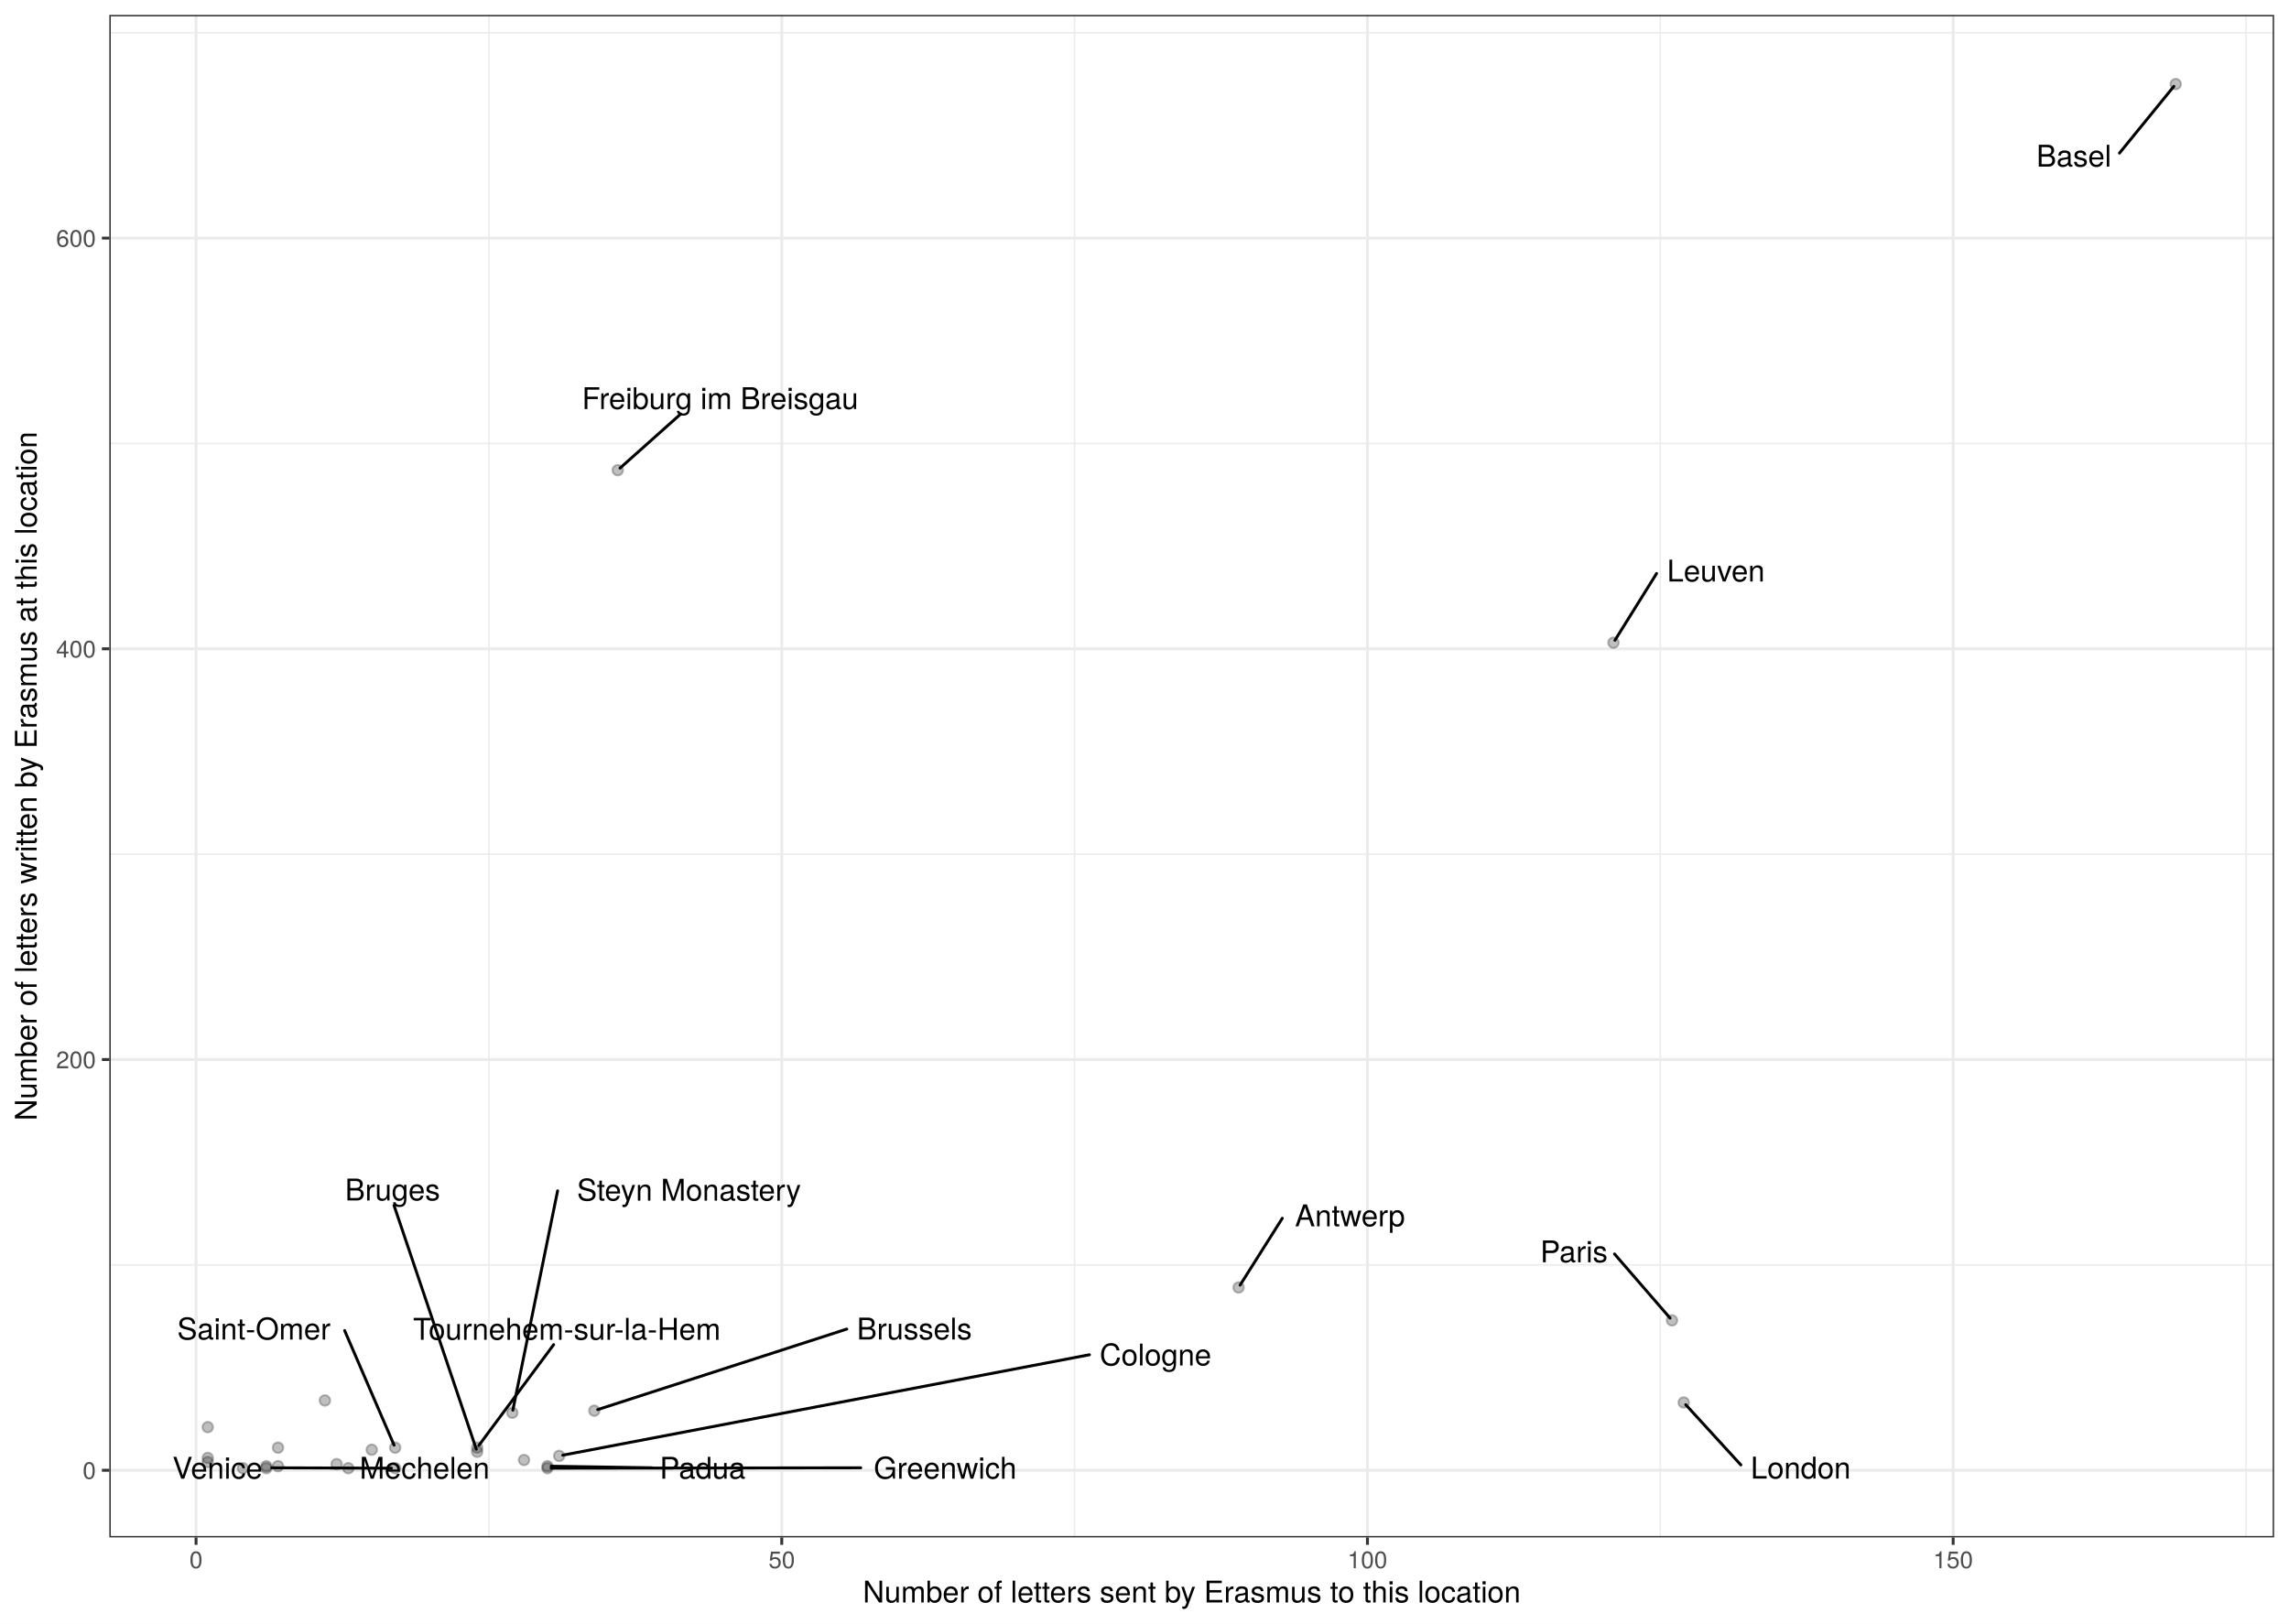
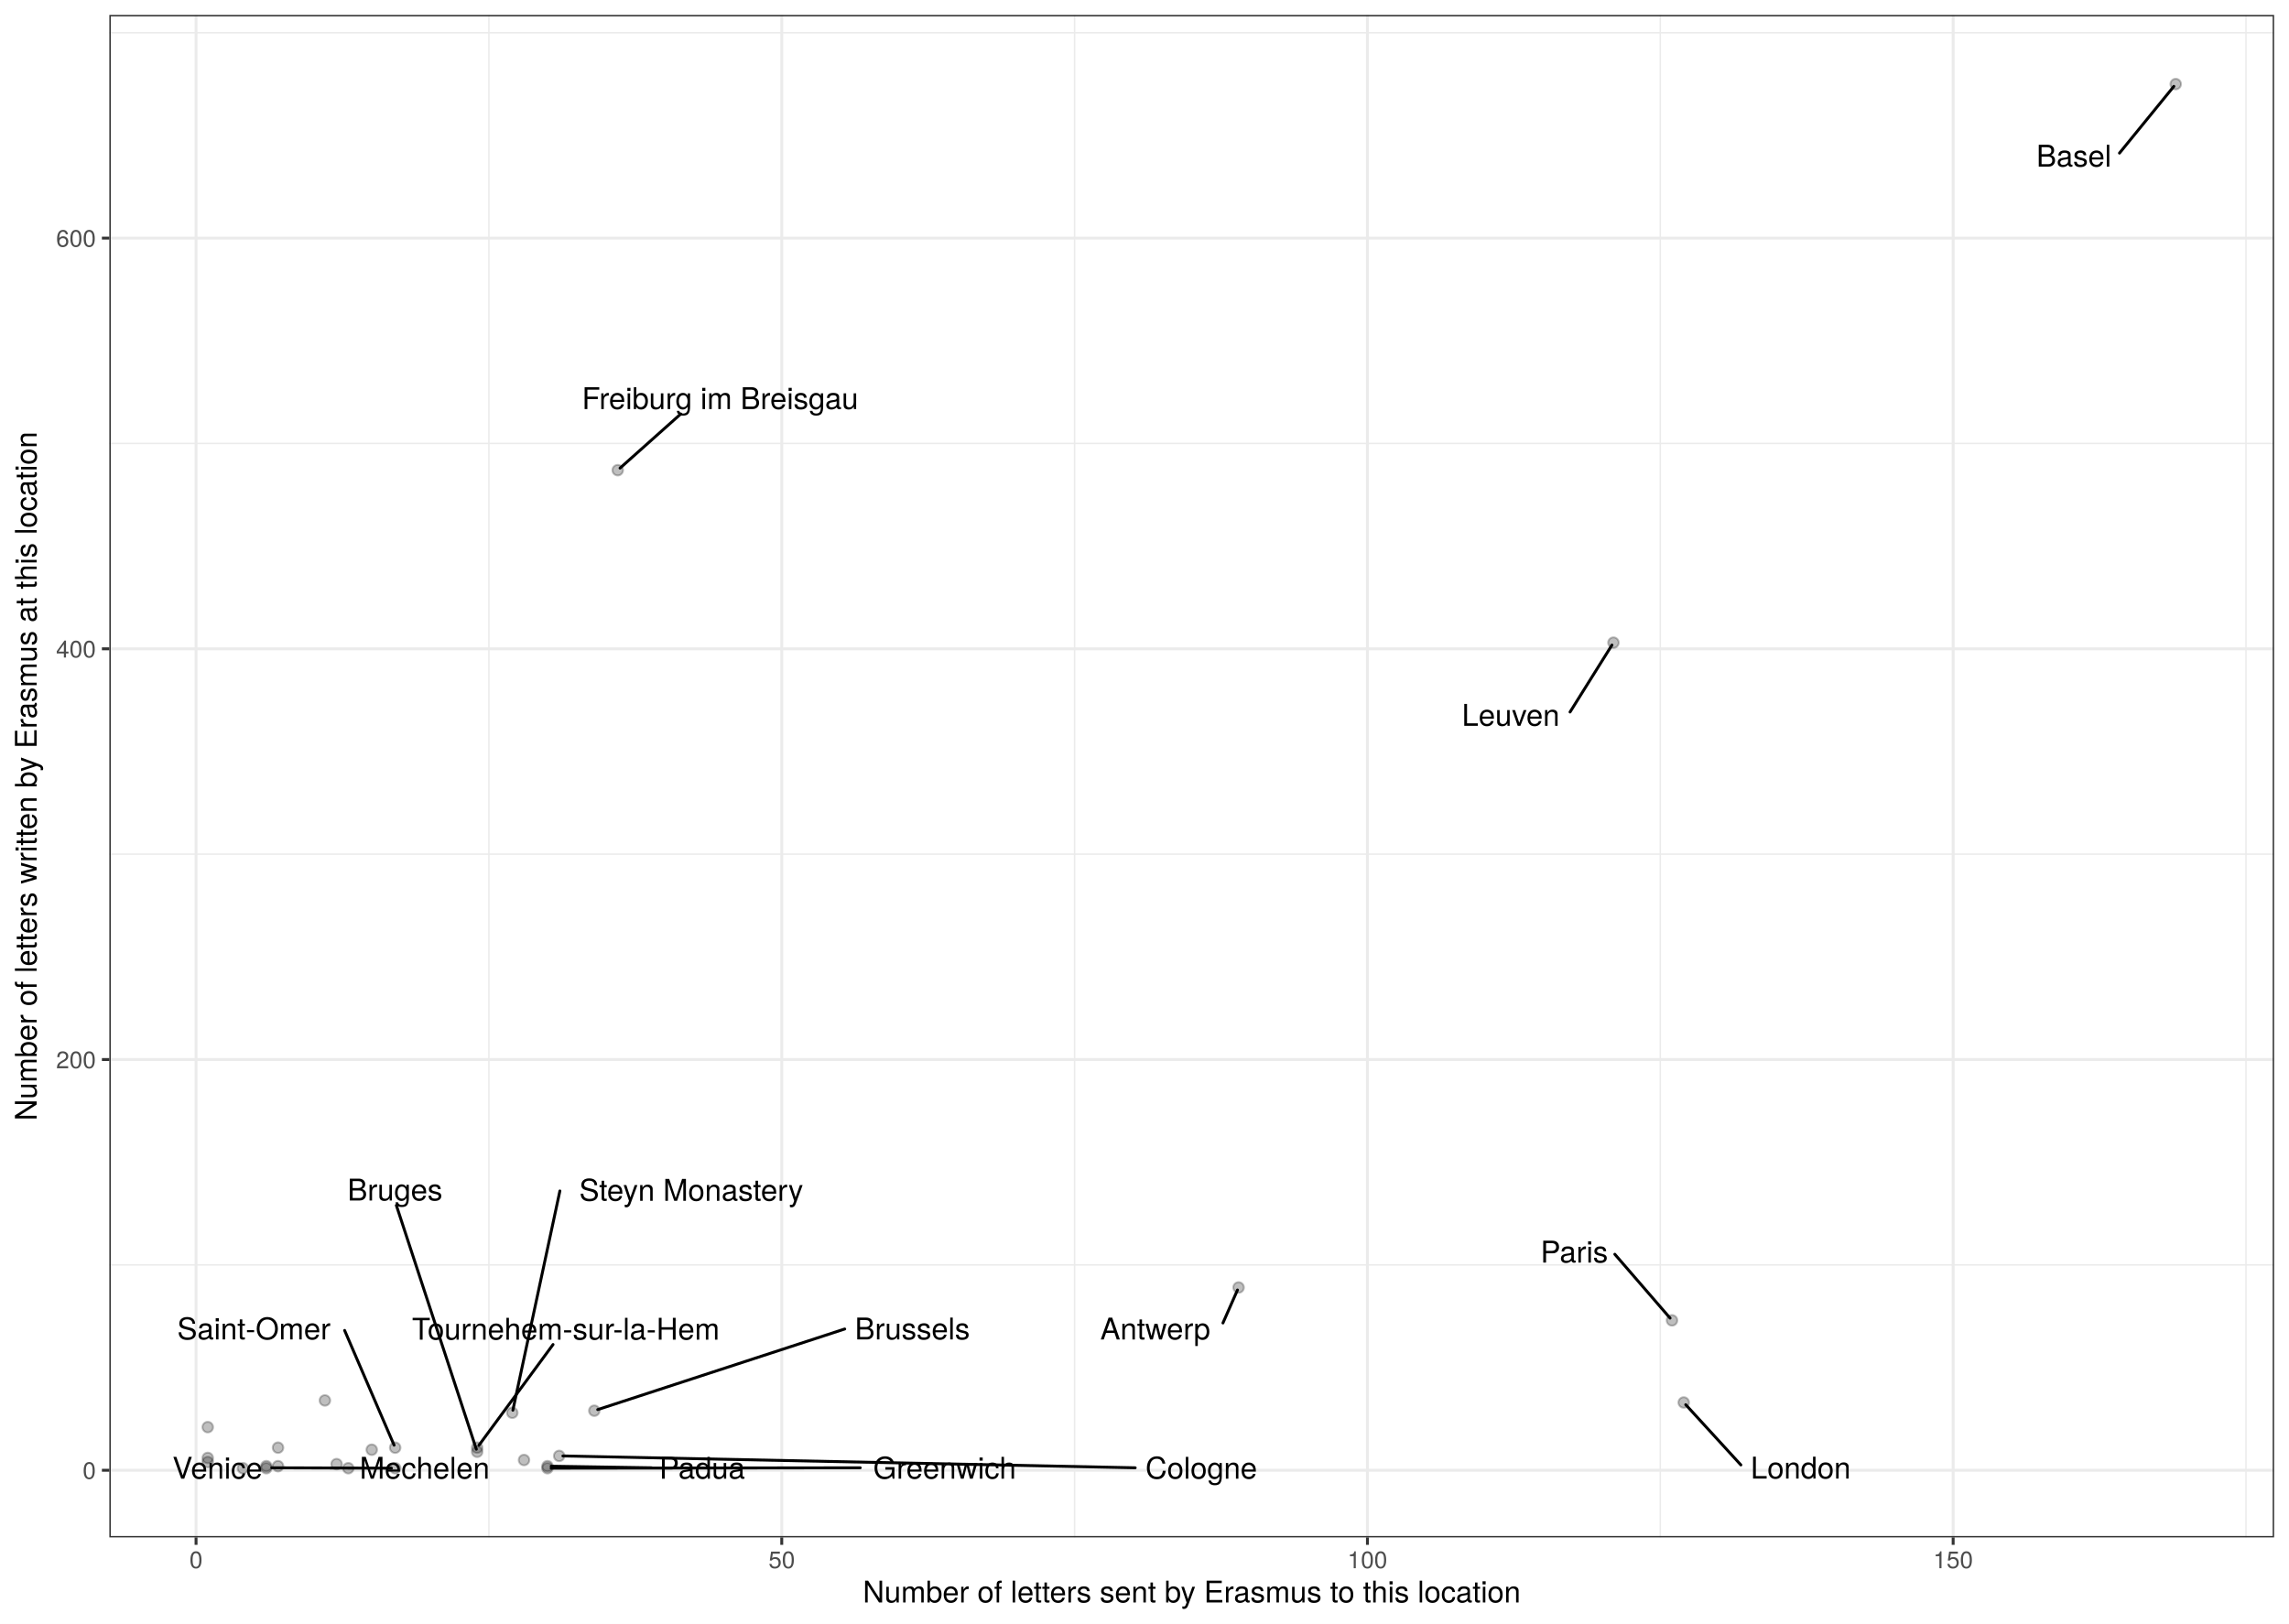
<svg xmlns="http://www.w3.org/2000/svg" class="svglite" width="842.40pt" height="597.60pt" viewBox="0 0 842.40 597.60">
  <defs>
    <style type="text/css">
    .svglite line, .svglite polyline, .svglite polygon, .svglite path, .svglite rect, .svglite circle {
      fill: none;
      stroke: #000000;
      stroke-linecap: round;
      stroke-linejoin: round;
      stroke-miterlimit: 10.00;
    }
    .svglite text {
      white-space: pre;
    }
  </style>
  </defs>
  <rect width="100%" height="100%" style="stroke: none; fill: #FFFFFF;" />
  <defs>
    <clipPath id="cpMC4wMHw4NDIuNDB8MC4wMHw1OTcuNjA=">
      <rect x="0.00" y="0.00" width="842.40" height="597.60" />
    </clipPath>
  </defs>
  <g clip-path="url(#cpMC4wMHw4NDIuNDB8MC4wMHw1OTcuNjA=)">
    <rect x="0" y="-0" width="842.40" height="597.60" style="stroke-width: 1.07; stroke: #FFFFFF; fill: #FFFFFF;" />
  </g>
  <defs>
    <clipPath id="cpNDAuMjR8ODM2LjkyfDUuNDh8NTY1Ljg5">
      <rect x="40.24" y="5.48" width="796.68" height="560.42" />
    </clipPath>
  </defs>
  <g clip-path="url(#cpNDAuMjR8ODM2LjkyfDUuNDh8NTY1Ljg5)">
    <rect x="40.24" y="5.48" width="796.68" height="560.42" style="stroke-width: 1.07; stroke: none; fill: #FFFFFF;" />
    <polyline points="40.24,465.59 836.92,465.59 " style="stroke-width: 0.53; stroke: #EBEBEB; stroke-linecap: butt;" />
    <polyline points="40.24,314.41 836.92,314.41 " style="stroke-width: 0.53; stroke: #EBEBEB; stroke-linecap: butt;" />
    <polyline points="40.24,163.23 836.92,163.23 " style="stroke-width: 0.53; stroke: #EBEBEB; stroke-linecap: butt;" />
    <polyline points="40.24,12.06 836.92,12.06 " style="stroke-width: 0.53; stroke: #EBEBEB; stroke-linecap: butt;" />
    <polyline points="179.92,565.89 179.92,5.48 " style="stroke-width: 0.53; stroke: #EBEBEB; stroke-linecap: butt;" />
    <polyline points="395.47,565.89 395.47,5.48 " style="stroke-width: 0.53; stroke: #EBEBEB; stroke-linecap: butt;" />
    <polyline points="611.02,565.89 611.02,5.48 " style="stroke-width: 0.53; stroke: #EBEBEB; stroke-linecap: butt;" />
    <polyline points="826.57,565.89 826.57,5.48 " style="stroke-width: 0.53; stroke: #EBEBEB; stroke-linecap: butt;" />
    <polyline points="40.24,541.18 836.92,541.18 " style="stroke-width: 1.07; stroke: #EBEBEB; stroke-linecap: butt;" />
    <polyline points="40.24,390.00 836.92,390.00 " style="stroke-width: 1.07; stroke: #EBEBEB; stroke-linecap: butt;" />
    <polyline points="40.24,238.82 836.92,238.82 " style="stroke-width: 1.07; stroke: #EBEBEB; stroke-linecap: butt;" />
    <polyline points="40.24,87.64 836.92,87.64 " style="stroke-width: 1.07; stroke: #EBEBEB; stroke-linecap: butt;" />
    <polyline points="72.15,565.89 72.15,5.48 " style="stroke-width: 1.07; stroke: #EBEBEB; stroke-linecap: butt;" />
    <polyline points="287.70,565.89 287.70,5.48 " style="stroke-width: 1.07; stroke: #EBEBEB; stroke-linecap: butt;" />
    <polyline points="503.25,565.89 503.25,5.48 " style="stroke-width: 1.07; stroke: #EBEBEB; stroke-linecap: butt;" />
    <polyline points="718.80,565.89 718.80,5.48 " style="stroke-width: 1.07; stroke: #EBEBEB; stroke-linecap: butt;" />
    <circle cx="76.46" cy="525.30" r="1.95" style="stroke-width: 0.71; stroke: #000000; stroke-opacity: 0.25; fill: #000000; fill-opacity: 0.25;" />
    <circle cx="455.83" cy="473.90" r="1.95" style="stroke-width: 0.71; stroke: #000000; stroke-opacity: 0.25; fill: #000000; fill-opacity: 0.25;" />
    <circle cx="800.71" cy="30.95" r="1.95" style="stroke-width: 0.71; stroke: #000000; stroke-opacity: 0.25; fill: #000000; fill-opacity: 0.25;" />
    <circle cx="76.46" cy="536.64" r="1.95" style="stroke-width: 0.71; stroke: #000000; stroke-opacity: 0.25; fill: #000000; fill-opacity: 0.25;" />
    <circle cx="175.61" cy="534.37" r="1.95" style="stroke-width: 0.71; stroke: #000000; stroke-opacity: 0.25; fill: #000000; fill-opacity: 0.25;" />
    <circle cx="218.72" cy="519.26" r="1.95" style="stroke-width: 0.71; stroke: #000000; stroke-opacity: 0.25; fill: #000000; fill-opacity: 0.25;" />
    <circle cx="89.39" cy="540.42" r="1.95" style="stroke-width: 0.71; stroke: #000000; stroke-opacity: 0.25; fill: #000000; fill-opacity: 0.25;" />
    <circle cx="119.57" cy="515.48" r="1.95" style="stroke-width: 0.71; stroke: #000000; stroke-opacity: 0.25; fill: #000000; fill-opacity: 0.25;" />
    <circle cx="76.46" cy="538.15" r="1.95" style="stroke-width: 0.71; stroke: #000000; stroke-opacity: 0.25; fill: #000000; fill-opacity: 0.25;" />
    <circle cx="98.01" cy="540.42" r="1.95" style="stroke-width: 0.71; stroke: #000000; stroke-opacity: 0.25; fill: #000000; fill-opacity: 0.25;" />
    <circle cx="227.34" cy="173.06" r="1.95" style="stroke-width: 0.71; stroke: #000000; stroke-opacity: 0.25; fill: #000000; fill-opacity: 0.25;" />
    <circle cx="98.01" cy="539.67" r="1.95" style="stroke-width: 0.71; stroke: #000000; stroke-opacity: 0.25; fill: #000000; fill-opacity: 0.25;" />
    <circle cx="201.48" cy="540.42" r="1.95" style="stroke-width: 0.71; stroke: #000000; stroke-opacity: 0.25; fill: #000000; fill-opacity: 0.25;" />
    <circle cx="205.79" cy="535.89" r="1.95" style="stroke-width: 0.71; stroke: #000000; stroke-opacity: 0.25; fill: #000000; fill-opacity: 0.25;" />
    <circle cx="102.32" cy="539.67" r="1.95" style="stroke-width: 0.71; stroke: #000000; stroke-opacity: 0.25; fill: #000000; fill-opacity: 0.25;" />
    <circle cx="593.78" cy="236.55" r="1.95" style="stroke-width: 0.71; stroke: #000000; stroke-opacity: 0.25; fill: #000000; fill-opacity: 0.25;" />
    <circle cx="128.19" cy="540.42" r="1.95" style="stroke-width: 0.71; stroke: #000000; stroke-opacity: 0.25; fill: #000000; fill-opacity: 0.25;" />
    <circle cx="619.65" cy="516.23" r="1.95" style="stroke-width: 0.71; stroke: #000000; stroke-opacity: 0.25; fill: #000000; fill-opacity: 0.25;" />
    <circle cx="192.85" cy="537.40" r="1.95" style="stroke-width: 0.71; stroke: #000000; stroke-opacity: 0.25; fill: #000000; fill-opacity: 0.25;" />
    <circle cx="102.32" cy="532.86" r="1.95" style="stroke-width: 0.71; stroke: #000000; stroke-opacity: 0.25; fill: #000000; fill-opacity: 0.25;" />
    <circle cx="136.81" cy="533.62" r="1.95" style="stroke-width: 0.71; stroke: #000000; stroke-opacity: 0.25; fill: #000000; fill-opacity: 0.25;" />
    <circle cx="201.48" cy="539.67" r="1.95" style="stroke-width: 0.71; stroke: #000000; stroke-opacity: 0.25; fill: #000000; fill-opacity: 0.25;" />
    <circle cx="615.33" cy="486.00" r="1.95" style="stroke-width: 0.71; stroke: #000000; stroke-opacity: 0.25; fill: #000000; fill-opacity: 0.25;" />
    <circle cx="123.88" cy="538.91" r="1.95" style="stroke-width: 0.71; stroke: #000000; stroke-opacity: 0.25; fill: #000000; fill-opacity: 0.25;" />
    <circle cx="145.43" cy="532.86" r="1.95" style="stroke-width: 0.71; stroke: #000000; stroke-opacity: 0.25; fill: #000000; fill-opacity: 0.25;" />
    <circle cx="188.54" cy="520.01" r="1.95" style="stroke-width: 0.71; stroke: #000000; stroke-opacity: 0.25; fill: #000000; fill-opacity: 0.25;" />
    <circle cx="175.61" cy="532.86" r="1.95" style="stroke-width: 0.71; stroke: #000000; stroke-opacity: 0.25; fill: #000000; fill-opacity: 0.25;" />
    <circle cx="145.43" cy="540.42" r="1.95" style="stroke-width: 0.71; stroke: #000000; stroke-opacity: 0.25; fill: #000000; fill-opacity: 0.25;" />
-     <line x1="471.92" y1="448.42" x2="456.38" y2="473.02" style="stroke-width: 1.07;" />
+     <line x1="450.07" y1="486.97" x2="455.42" y2="474.83" style="stroke-width: 1.07;" />
    <line x1="780.01" y1="56.35" x2="800.02" y2="31.79" style="stroke-width: 1.07;" />
-     <line x1="145.00" y1="443.67" x2="175.29" y2="533.43" style="stroke-width: 1.07;" />
-     <line x1="311.62" y1="489.21" x2="219.97" y2="518.85" style="stroke-width: 1.07;" />
+     <line x1="145.87" y1="443.68" x2="175.30" y2="533.43" style="stroke-width: 1.07;" />
+     <line x1="310.87" y1="489.18" x2="219.97" y2="518.85" style="stroke-width: 1.07;" />
    <line x1="250.53" y1="152.37" x2="228.19" y2="172.30" style="stroke-width: 1.07;" />
-     <line x1="316.77" y1="540.27" x2="202.85" y2="540.42" style="stroke-width: 1.07;" />
-     <line x1="400.93" y1="498.66" x2="207.11" y2="535.63" style="stroke-width: 1.07;" />
-     <line x1="609.66" y1="211.09" x2="594.33" y2="235.67" style="stroke-width: 1.07;" />
+     <line x1="316.58" y1="540.27" x2="202.85" y2="540.42" style="stroke-width: 1.07;" />
+     <line x1="417.78" y1="540.27" x2="207.16" y2="535.91" style="stroke-width: 1.07;" />
+     <line x1="577.81" y1="262.08" x2="593.23" y2="237.44" style="stroke-width: 1.07;" />
    <line x1="640.68" y1="539.22" x2="620.39" y2="517.05" style="stroke-width: 1.07;" />
-     <line x1="239.93" y1="540.27" x2="202.85" y2="539.69" style="stroke-width: 1.07;" />
-     <line x1="594.18" y1="461.57" x2="614.62" y2="485.17" style="stroke-width: 1.07;" />
-     <line x1="126.83" y1="489.75" x2="145.03" y2="531.94" style="stroke-width: 1.07;" />
-     <line x1="205.21" y1="438.32" x2="188.74" y2="519.06" style="stroke-width: 1.07;" />
-     <line x1="203.76" y1="494.94" x2="176.25" y2="532.01" style="stroke-width: 1.07;" />
+     <line x1="239.77" y1="540.27" x2="202.85" y2="539.69" style="stroke-width: 1.07;" />
+     <line x1="594.29" y1="461.67" x2="614.62" y2="485.17" style="stroke-width: 1.07;" />
+     <line x1="126.83" y1="489.71" x2="145.03" y2="531.94" style="stroke-width: 1.07;" />
+     <line x1="206.05" y1="438.37" x2="188.75" y2="519.06" style="stroke-width: 1.07;" />
+     <line x1="203.53" y1="494.90" x2="176.24" y2="532.00" style="stroke-width: 1.07;" />
    <line x1="100.03" y1="540.27" x2="144.06" y2="540.42" style="stroke-width: 1.07;" />
-     <text x="496.83" y="451.38" text-anchor="middle" style="font-size: 11.04px; font-family: &quot;TeX Gyre Heros&quot;;" textLength="46.21px" lengthAdjust="spacingAndGlyphs">Antwerp</text>
+     <text x="425.17" y="493.04" text-anchor="middle" style="font-size: 11.04px; font-family: &quot;TeX Gyre Heros&quot;;" textLength="46.21px" lengthAdjust="spacingAndGlyphs">Antwerp</text>
    <text x="763.24" y="61.33" text-anchor="middle" style="font-size: 11.04px; font-family: &quot;TeX Gyre Heros&quot;;" textLength="29.93px" lengthAdjust="spacingAndGlyphs">Basel</text>
-     <text x="144.47" y="441.87" text-anchor="middle" style="font-size: 11.04px; font-family: &quot;TeX Gyre Heros&quot;;" textLength="38.63px" lengthAdjust="spacingAndGlyphs">Bruges</text>
-     <text x="336.51" y="493.05" text-anchor="middle" style="font-size: 11.04px; font-family: &quot;TeX Gyre Heros&quot;;" textLength="46.19px" lengthAdjust="spacingAndGlyphs">Brussels</text>
-     <text x="265.03" y="150.57" text-anchor="middle" style="font-size: 11.04px; font-family: &quot;TeX Gyre Heros&quot;;" textLength="114.06px" lengthAdjust="spacingAndGlyphs">Freiburg im Breisgau</text>
-     <text x="347.85" y="544.29" text-anchor="middle" style="font-size: 11.04px; font-family: &quot;TeX Gyre Heros&quot;;" textLength="58.55px" lengthAdjust="spacingAndGlyphs">Greenwich</text>
-     <text x="425.25" y="502.62" text-anchor="middle" style="font-size: 11.04px; font-family: &quot;TeX Gyre Heros&quot;;" textLength="45.04px" lengthAdjust="spacingAndGlyphs">Cologne</text>
-     <text x="631.49" y="214.05" text-anchor="middle" style="font-size: 11.04px; font-family: &quot;TeX Gyre Heros&quot;;" textLength="40.05px" lengthAdjust="spacingAndGlyphs">Leuven</text>
+     <text x="145.36" y="441.88" text-anchor="middle" style="font-size: 11.04px; font-family: &quot;TeX Gyre Heros&quot;;" textLength="38.63px" lengthAdjust="spacingAndGlyphs">Bruges</text>
+     <text x="335.77" y="493.02" text-anchor="middle" style="font-size: 11.04px; font-family: &quot;TeX Gyre Heros&quot;;" textLength="46.19px" lengthAdjust="spacingAndGlyphs">Brussels</text>
+     <text x="265.02" y="150.57" text-anchor="middle" style="font-size: 11.04px; font-family: &quot;TeX Gyre Heros&quot;;" textLength="114.06px" lengthAdjust="spacingAndGlyphs">Freiburg im Breisgau</text>
+     <text x="347.65" y="544.29" text-anchor="middle" style="font-size: 11.04px; font-family: &quot;TeX Gyre Heros&quot;;" textLength="58.55px" lengthAdjust="spacingAndGlyphs">Greenwich</text>
+     <text x="442.10" y="544.29" text-anchor="middle" style="font-size: 11.04px; font-family: &quot;TeX Gyre Heros&quot;;" textLength="45.04px" lengthAdjust="spacingAndGlyphs">Cologne</text>
+     <text x="555.99" y="267.16" text-anchor="middle" style="font-size: 11.04px; font-family: &quot;TeX Gyre Heros&quot;;" textLength="40.05px" lengthAdjust="spacingAndGlyphs">Leuven</text>
    <text x="662.69" y="544.23" text-anchor="middle" style="font-size: 11.04px; font-family: &quot;TeX Gyre Heros&quot;;" textLength="40.43px" lengthAdjust="spacingAndGlyphs">London</text>
-     <text x="156.27" y="544.29" text-anchor="middle" style="font-size: 11.04px; font-family: &quot;TeX Gyre Heros&quot;;" textLength="53.00px" lengthAdjust="spacingAndGlyphs">Mechelen</text>
-     <text x="258.57" y="544.29" text-anchor="middle" style="font-size: 11.04px; font-family: &quot;TeX Gyre Heros&quot;;" textLength="33.67px" lengthAdjust="spacingAndGlyphs">Padua</text>
-     <text x="579.25" y="464.63" text-anchor="middle" style="font-size: 11.04px; font-family: &quot;TeX Gyre Heros&quot;;" textLength="26.27px" lengthAdjust="spacingAndGlyphs">Paris</text>
-     <text x="93.44" y="493.06" text-anchor="middle" style="font-size: 11.04px; font-family: &quot;TeX Gyre Heros&quot;;" textLength="63.19px" lengthAdjust="spacingAndGlyphs">Saint-Omer</text>
-     <text x="253.56" y="441.94" text-anchor="middle" style="font-size: 11.04px; font-family: &quot;TeX Gyre Heros&quot;;" textLength="93.09px" lengthAdjust="spacingAndGlyphs">Steyn Monastery</text>
-     <text x="208.62" y="493.14" text-anchor="middle" style="font-size: 11.04px; font-family: &quot;TeX Gyre Heros&quot;;" textLength="125.42px" lengthAdjust="spacingAndGlyphs">Tournehem-sur-la-Hem</text>
+     <text x="156.28" y="544.29" text-anchor="middle" style="font-size: 11.04px; font-family: &quot;TeX Gyre Heros&quot;;" textLength="53.00px" lengthAdjust="spacingAndGlyphs">Mechelen</text>
+     <text x="258.41" y="544.29" text-anchor="middle" style="font-size: 11.04px; font-family: &quot;TeX Gyre Heros&quot;;" textLength="33.67px" lengthAdjust="spacingAndGlyphs">Padua</text>
+     <text x="579.36" y="464.73" text-anchor="middle" style="font-size: 11.04px; font-family: &quot;TeX Gyre Heros&quot;;" textLength="26.27px" lengthAdjust="spacingAndGlyphs">Paris</text>
+     <text x="93.44" y="493.02" text-anchor="middle" style="font-size: 11.04px; font-family: &quot;TeX Gyre Heros&quot;;" textLength="63.19px" lengthAdjust="spacingAndGlyphs">Saint-Omer</text>
+     <text x="254.40" y="441.99" text-anchor="middle" style="font-size: 11.04px; font-family: &quot;TeX Gyre Heros&quot;;" textLength="93.09px" lengthAdjust="spacingAndGlyphs">Steyn Monastery</text>
+     <text x="208.23" y="493.10" text-anchor="middle" style="font-size: 11.04px; font-family: &quot;TeX Gyre Heros&quot;;" textLength="125.42px" lengthAdjust="spacingAndGlyphs">Tournehem-sur-la-Hem</text>
    <text x="80.04" y="544.29" text-anchor="middle" style="font-size: 11.04px; font-family: &quot;TeX Gyre Heros&quot;;" textLength="36.39px" lengthAdjust="spacingAndGlyphs">Venice</text>
    <rect x="40.24" y="5.48" width="796.68" height="560.42" style="stroke-width: 1.07; stroke: #333333;" />
  </g>
  <g clip-path="url(#cpMC4wMHw4NDIuNDB8MC4wMHw1OTcuNjA=)">
    <text x="35.31" y="544.38" text-anchor="end" style="font-size: 8.80px;fill: #4D4D4D; font-family: &quot;TeX Gyre Heros&quot;;" textLength="5.59px" lengthAdjust="spacingAndGlyphs">0</text>
    <text x="35.31" y="393.21" text-anchor="end" style="font-size: 8.80px;fill: #4D4D4D; font-family: &quot;TeX Gyre Heros&quot;;" textLength="16.78px" lengthAdjust="spacingAndGlyphs">200</text>
    <text x="35.31" y="242.03" text-anchor="end" style="font-size: 8.80px;fill: #4D4D4D; font-family: &quot;TeX Gyre Heros&quot;;" textLength="16.78px" lengthAdjust="spacingAndGlyphs">400</text>
    <text x="35.31" y="90.85" text-anchor="end" style="font-size: 8.80px;fill: #4D4D4D; font-family: &quot;TeX Gyre Heros&quot;;" textLength="16.78px" lengthAdjust="spacingAndGlyphs">600</text>
    <polyline points="37.50,541.18 40.24,541.18 " style="stroke-width: 1.07; stroke: #333333; stroke-linecap: butt;" />
    <polyline points="37.50,390.00 40.24,390.00 " style="stroke-width: 1.07; stroke: #333333; stroke-linecap: butt;" />
    <polyline points="37.50,238.82 40.24,238.82 " style="stroke-width: 1.07; stroke: #333333; stroke-linecap: butt;" />
    <polyline points="37.50,87.64 40.24,87.64 " style="stroke-width: 1.07; stroke: #333333; stroke-linecap: butt;" />
    <polyline points="72.15,568.63 72.15,565.89 " style="stroke-width: 1.07; stroke: #333333; stroke-linecap: butt;" />
    <polyline points="287.70,568.63 287.70,565.89 " style="stroke-width: 1.07; stroke: #333333; stroke-linecap: butt;" />
    <polyline points="503.25,568.63 503.25,565.89 " style="stroke-width: 1.07; stroke: #333333; stroke-linecap: butt;" />
    <polyline points="718.80,568.63 718.80,565.89 " style="stroke-width: 1.07; stroke: #333333; stroke-linecap: butt;" />
    <text x="72.15" y="577.24" text-anchor="middle" style="font-size: 8.80px;fill: #4D4D4D; font-family: &quot;TeX Gyre Heros&quot;;" textLength="5.59px" lengthAdjust="spacingAndGlyphs">0</text>
    <text x="287.70" y="577.24" text-anchor="middle" style="font-size: 8.80px;fill: #4D4D4D; font-family: &quot;TeX Gyre Heros&quot;;" textLength="11.19px" lengthAdjust="spacingAndGlyphs">50</text>
    <text x="503.25" y="577.24" text-anchor="middle" style="font-size: 8.80px;fill: #4D4D4D; font-family: &quot;TeX Gyre Heros&quot;;" textLength="16.78px" lengthAdjust="spacingAndGlyphs">100</text>
    <text x="718.80" y="577.24" text-anchor="middle" style="font-size: 8.80px;fill: #4D4D4D; font-family: &quot;TeX Gyre Heros&quot;;" textLength="16.78px" lengthAdjust="spacingAndGlyphs">150</text>
    <text x="438.58" y="589.83" text-anchor="middle" style="font-size: 11.00px; font-family: &quot;TeX Gyre Heros&quot;;" textLength="277.66px" lengthAdjust="spacingAndGlyphs">Number of letters sent by Erasmus to this location</text>
    <text transform="translate(13.50,285.69) rotate(-90)" text-anchor="middle" style="font-size: 11.00px; font-family: &quot;TeX Gyre Heros&quot;;" textLength="292.83px" lengthAdjust="spacingAndGlyphs">Number of letters written by Erasmus at this location</text>
  </g>
</svg>
